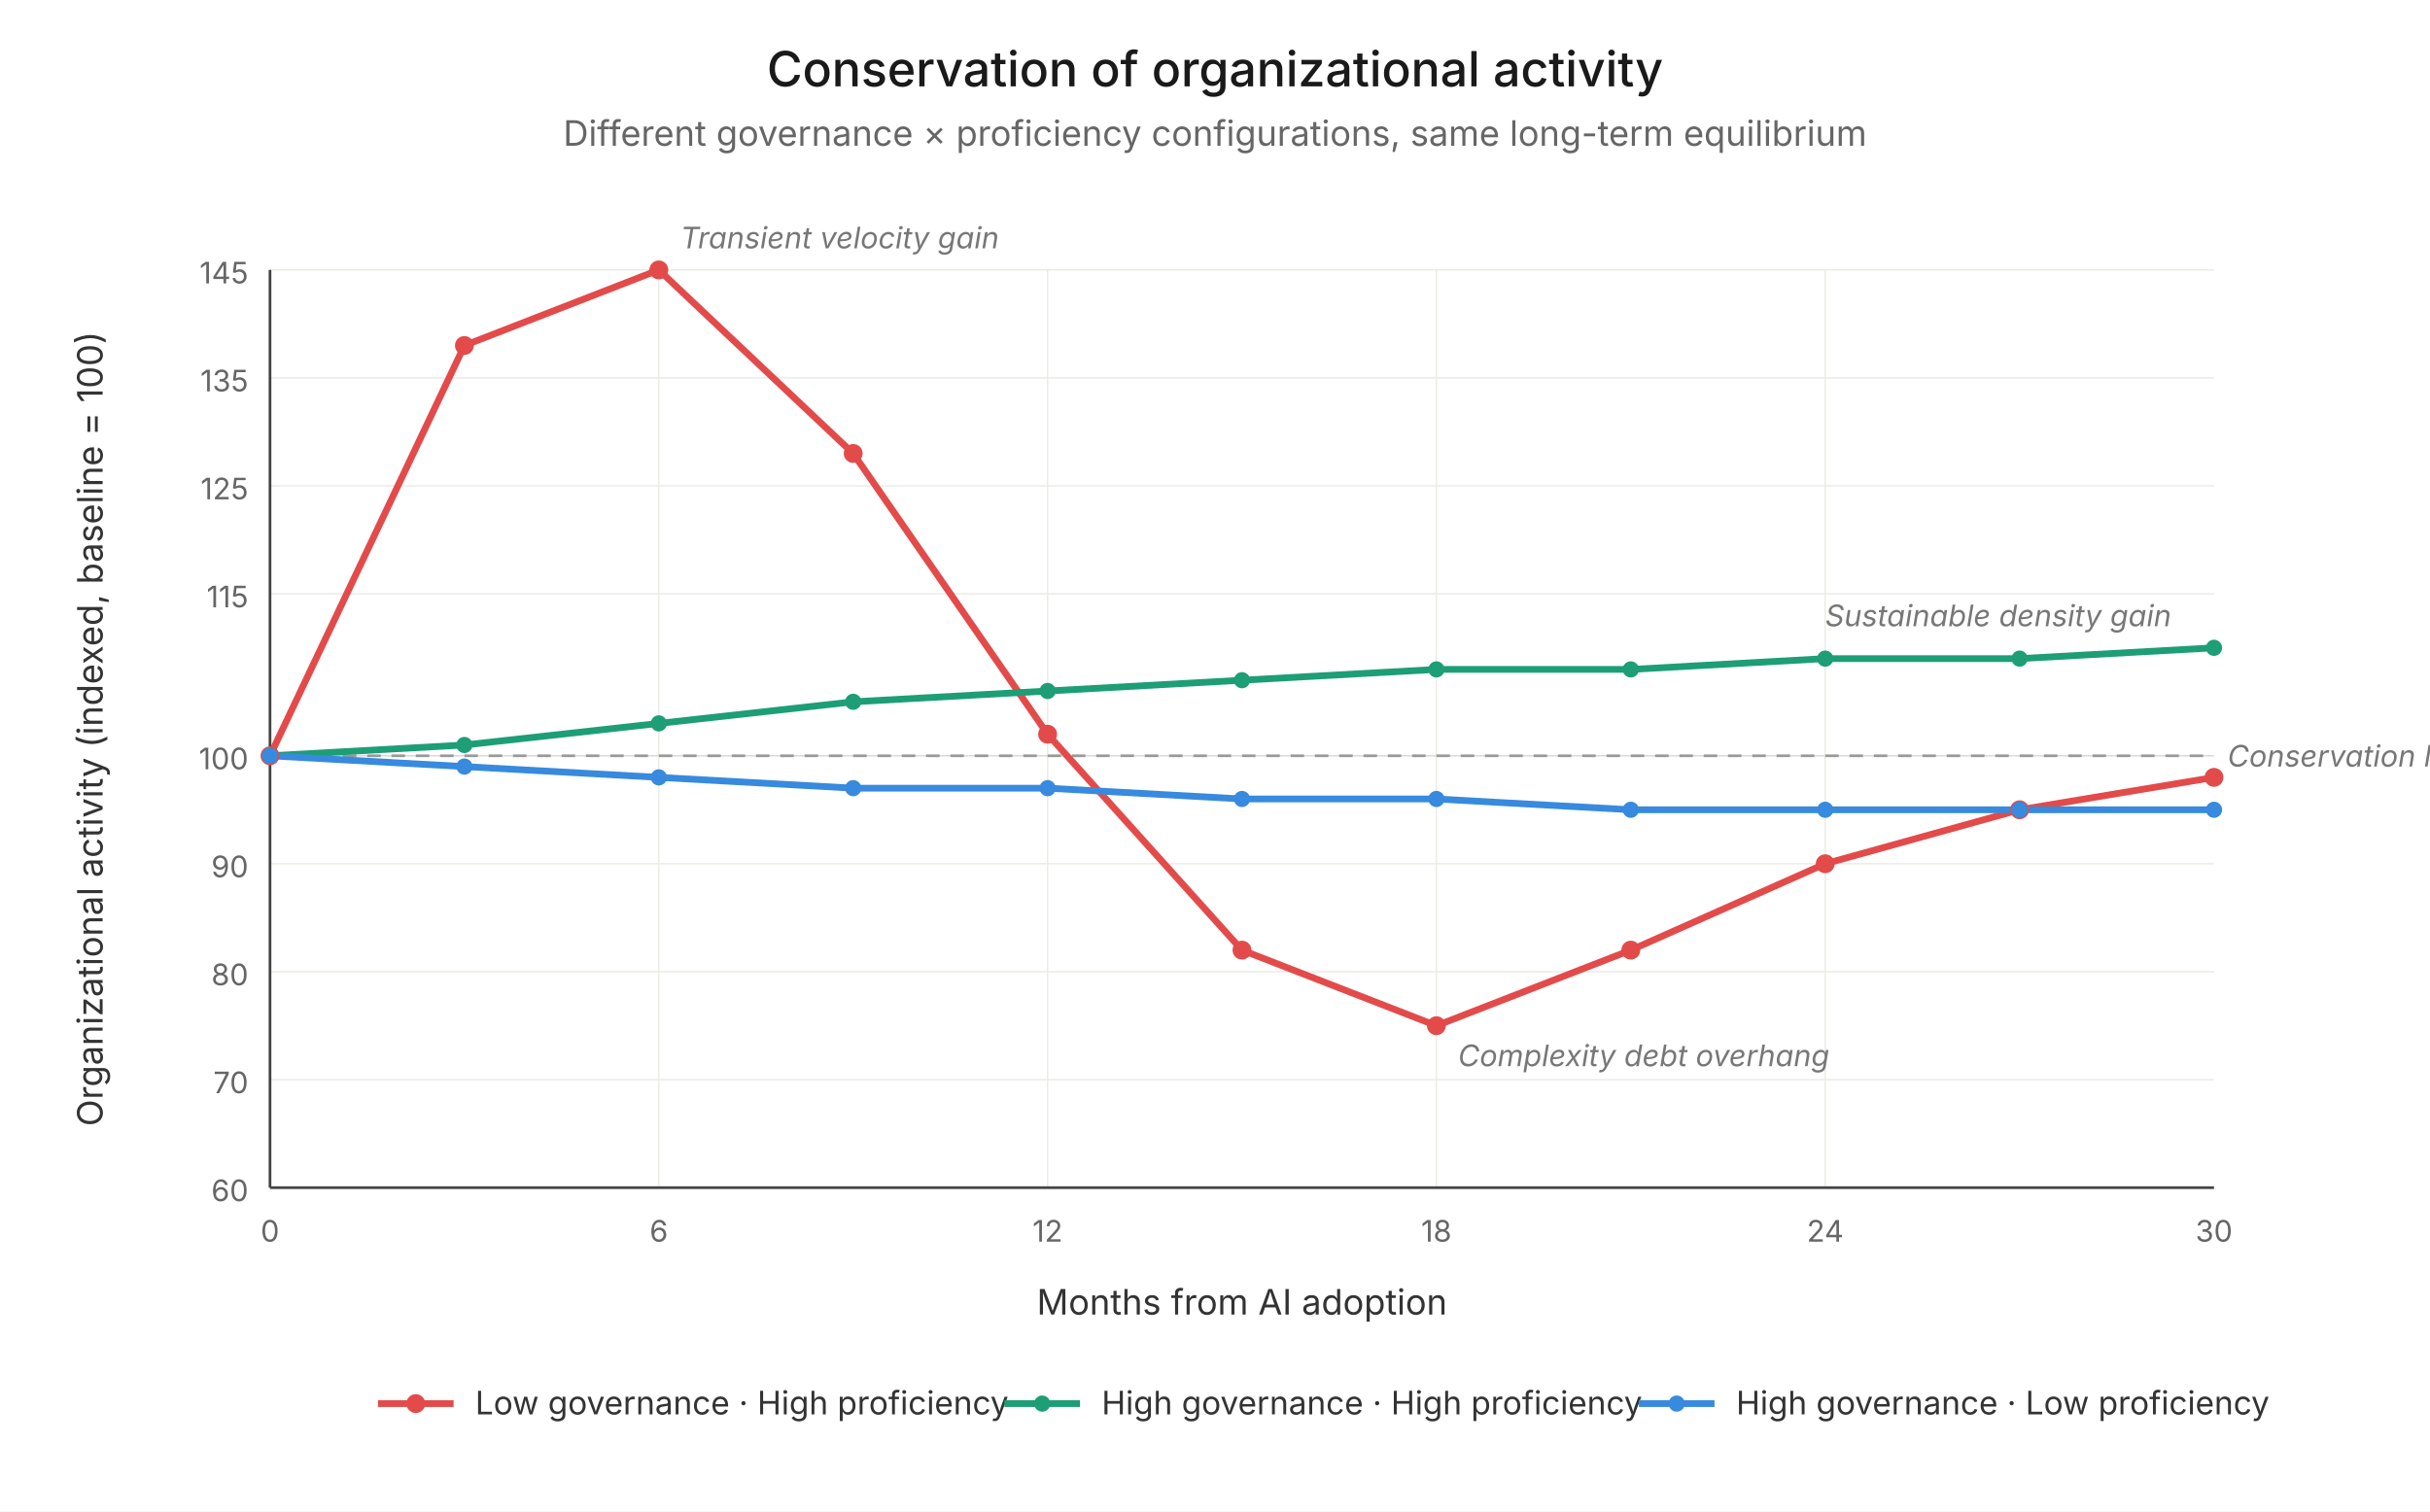
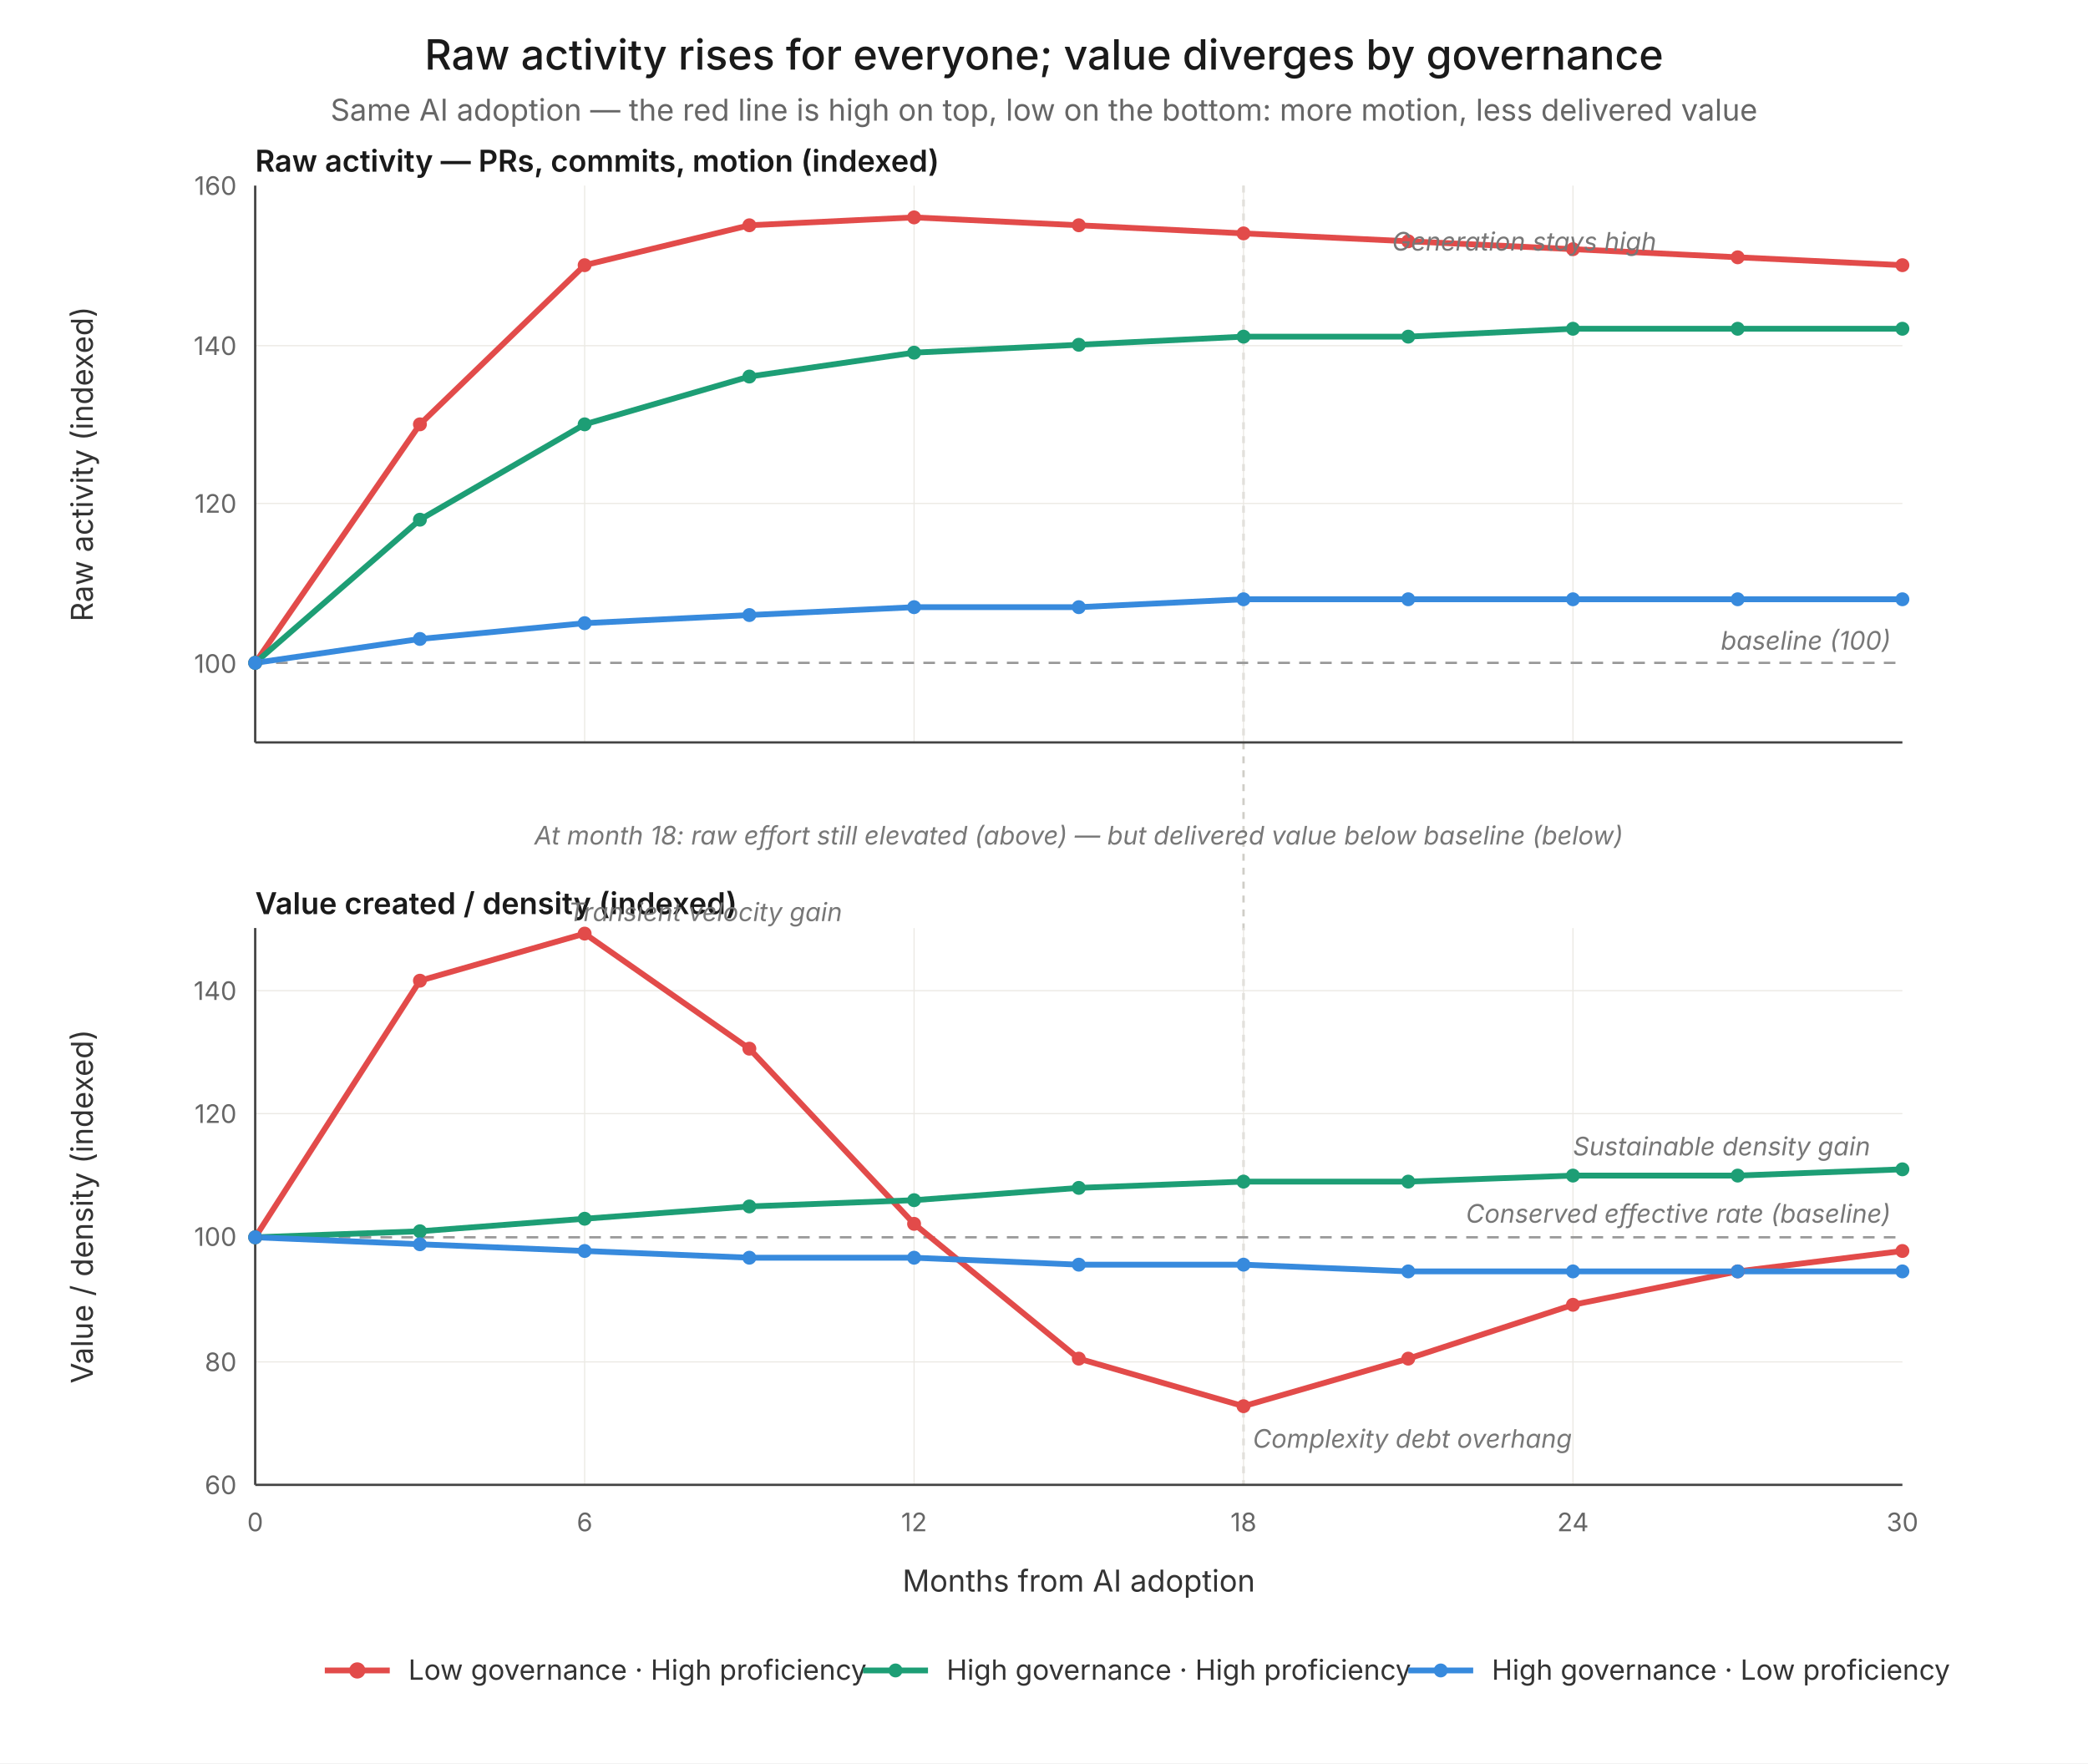
- <svg xmlns="http://www.w3.org/2000/svg" viewBox="0 0 900 560" width="900" height="560" role="img" aria-labelledby="chart-title chart-desc">
+ <svg xmlns="http://www.w3.org/2000/svg" viewBox="0 0 900 760" width="900" height="760" role="img" aria-labelledby="chart-title chart-desc">
  <style>
    .axis-line { stroke: #444; stroke-width: 1; }
    .grid-line { stroke: #ebe9e4; stroke-width: 0.5; }
-     .grid-line-major { stroke: #d8d6d0; stroke-width: 0.5; }
    .tick-label { font-family: -apple-system, BlinkMacSystemFont, 'Segoe UI', sans-serif; font-size: 11px; fill: #666; }
    .axis-label { font-family: -apple-system, BlinkMacSystemFont, 'Segoe UI', sans-serif; font-size: 13px; fill: #333; }
+     .panel-title { font-family: -apple-system, BlinkMacSystemFont, 'Segoe UI', sans-serif; font-size: 13px; font-weight: 600; fill: #1a1a1a; }
    .title-text { font-family: -apple-system, BlinkMacSystemFont, 'Segoe UI', sans-serif; font-size: 18px; font-weight: 500; fill: #1a1a1a; }
    .subtitle-text { font-family: -apple-system, BlinkMacSystemFont, 'Segoe UI', sans-serif; font-size: 13px; fill: #666; }
    .legend-text { font-family: -apple-system, BlinkMacSystemFont, 'Segoe UI', sans-serif; font-size: 12px; fill: #333; }
    .annotation-text { font-family: -apple-system, BlinkMacSystemFont, 'Segoe UI', sans-serif; font-size: 11px; fill: #777; font-style: italic; }
    .data-line { fill: none; stroke-width: 2.5; }
    .conservation-line { fill: none; stroke: #999; stroke-width: 1; stroke-dasharray: 5,4; }
-     .point-marker { stroke-width: 1.5; }
+     .guide-line { fill: none; stroke: #cfcdc7; stroke-width: 1; stroke-dasharray: 3,3; }
  </style>
-   <rect width="900" height="560" fill="#ffffff" />
-   <text x="450" y="32" text-anchor="middle" class="title-text">Conservation of organizational activity</text>
-   <text x="450" y="54" text-anchor="middle" class="subtitle-text">Different governance × proficiency configurations, same long-term equilibrium</text>
-   <line class="grid-line" x1="100" y1="100" x2="820" y2="100" />
-   <line class="grid-line" x1="100" y1="140" x2="820" y2="140" />
-   <line class="grid-line" x1="100" y1="180" x2="820" y2="180" />
-   <line class="grid-line" x1="100" y1="220" x2="820" y2="220" />
-   <line class="grid-line-major" x1="100" y1="280" x2="820" y2="280" />
-   <line class="grid-line" x1="100" y1="320" x2="820" y2="320" />
-   <line class="grid-line" x1="100" y1="360" x2="820" y2="360" />
-   <line class="grid-line" x1="100" y1="400" x2="820" y2="400" />
-   <line class="grid-line" x1="244" y1="100" x2="244" y2="440" />
-   <line class="grid-line" x1="388" y1="100" x2="388" y2="440" />
-   <line class="grid-line" x1="532" y1="100" x2="532" y2="440" />
-   <line class="grid-line" x1="676" y1="100" x2="676" y2="440" />
-   <line class="conservation-line" x1="100" y1="280" x2="820" y2="280" />
-   <text x="825" y="284" class="annotation-text">Conservation level (100)</text>
-   <line class="axis-line" x1="100" y1="440" x2="820" y2="440" />
-   <line class="axis-line" x1="100" y1="100" x2="100" y2="440" />
-   <text x="92" y="445" text-anchor="end" class="tick-label">60</text>
-   <text x="92" y="405" text-anchor="end" class="tick-label">70</text>
-   <text x="92" y="365" text-anchor="end" class="tick-label">80</text>
-   <text x="92" y="325" text-anchor="end" class="tick-label">90</text>
-   <text x="92" y="285" text-anchor="end" class="tick-label">100</text>
-   <text x="92" y="225" text-anchor="end" class="tick-label">115</text>
-   <text x="92" y="185" text-anchor="end" class="tick-label">125</text>
-   <text x="92" y="145" text-anchor="end" class="tick-label">135</text>
-   <text x="92" y="105" text-anchor="end" class="tick-label">145</text>
-   <text x="100" y="460" text-anchor="middle" class="tick-label">0</text>
-   <text x="244" y="460" text-anchor="middle" class="tick-label">6</text>
-   <text x="388" y="460" text-anchor="middle" class="tick-label">12</text>
-   <text x="532" y="460" text-anchor="middle" class="tick-label">18</text>
-   <text x="676" y="460" text-anchor="middle" class="tick-label">24</text>
-   <text x="820" y="460" text-anchor="middle" class="tick-label">30</text>
-   <text x="460" y="487" text-anchor="middle" class="axis-label">Months from AI adoption</text>
-   <text x="38" y="270" text-anchor="middle" class="axis-label" transform="rotate(-90 38 270)">Organizational activity (indexed, baseline = 100)</text>
-   <path class="data-line" stroke="#E24B4A" d="M 100,280 L 172,128 L 244,100 L 316,168 L 388,272 L 460,352 L 532,380 L 604,352 L 676,320 L 748,300 L 820,288" />
-   <path class="data-line" stroke="#1D9E75" d="M 100,280 L 172,276 L 244,268 L 316,260 L 388,256 L 460,252 L 532,248 L 604,248 L 676,244 L 748,244 L 820,240" />
-   <path class="data-line" stroke="#378ADD" d="M 100,280 L 172,284 L 244,288 L 316,292 L 388,292 L 460,296 L 532,296 L 604,300 L 676,300 L 748,300 L 820,300" />
+   <rect width="900" height="760" fill="#ffffff" />
+   <text x="450" y="30" text-anchor="middle" class="title-text">Raw activity rises for everyone; value diverges by governance</text>
+   <text x="450" y="52" text-anchor="middle" class="subtitle-text">Same AI adoption — the red line is high on top, low on the bottom: more motion, less delivered value</text>
+   <line class="guide-line" x1="536" y1="80" x2="536" y2="640" />
+   <text x="110" y="74" class="panel-title">Raw activity — PRs, commits, motion (indexed)</text>
+   <line class="grid-line" x1="110" y1="149" x2="820" y2="149" />
+   <line class="grid-line" x1="110" y1="217" x2="820" y2="217" />
+   <line class="grid-line" x1="252" y1="80" x2="252" y2="320" />
+   <line class="grid-line" x1="394" y1="80" x2="394" y2="320" />
+   <line class="grid-line" x1="536" y1="80" x2="536" y2="320" />
+   <line class="grid-line" x1="678" y1="80" x2="678" y2="320" />
+   <line class="conservation-line" x1="110" y1="285.7" x2="820" y2="285.7" />
+   <line class="axis-line" x1="110" y1="320" x2="820" y2="320" />
+   <line class="axis-line" x1="110" y1="80" x2="110" y2="320" />
+   <text x="102" y="290" text-anchor="end" class="tick-label">100</text>
+   <text x="102" y="221" text-anchor="end" class="tick-label">120</text>
+   <text x="102" y="153" text-anchor="end" class="tick-label">140</text>
+   <text x="102" y="84" text-anchor="end" class="tick-label">160</text>
+   <text x="40" y="200" text-anchor="middle" class="axis-label" transform="rotate(-90 40 200)">Raw activity (indexed)</text>
+   <path class="data-line" stroke="#E24B4A" d="M 110,285.7 L 181,182.9 L 252,114.3 L 323,97.1 L 394,93.7 L 465,97.1 L 536,100.6 L 607,104.0 L 678,107.4 L 749,110.9 L 820,114.3" />
+   <path class="data-line" stroke="#1D9E75" d="M 110,285.7 L 181,224.0 L 252,182.9 L 323,162.3 L 394,152.0 L 465,148.6 L 536,145.1 L 607,145.1 L 678,141.7 L 749,141.7 L 820,141.7" />
+   <path class="data-line" stroke="#378ADD" d="M 110,285.7 L 181,275.4 L 252,268.6 L 323,265.1 L 394,261.7 L 465,261.7 L 536,258.3 L 607,258.3 L 678,258.3 L 749,258.3 L 820,258.3" />
  <g fill="#E24B4A">
-     <circle cx="100" cy="280" r="3.5" />
-     <circle cx="172" cy="128" r="3.5" />
-     <circle cx="244" cy="100" r="3.5" />
-     <circle cx="316" cy="168" r="3.5" />
-     <circle cx="388" cy="272" r="3.5" />
-     <circle cx="460" cy="352" r="3.5" />
-     <circle cx="532" cy="380" r="3.5" />
-     <circle cx="604" cy="352" r="3.5" />
-     <circle cx="676" cy="320" r="3.5" />
-     <circle cx="748" cy="300" r="3.5" />
-     <circle cx="820" cy="288" r="3.5" />
+     <circle cx="110" cy="285.7" r="3" />
+     <circle cx="181" cy="182.9" r="3" />
+     <circle cx="252" cy="114.3" r="3" />
+     <circle cx="323" cy="97.1" r="3" />
+     <circle cx="394" cy="93.7" r="3" />
+     <circle cx="465" cy="97.1" r="3" />
+     <circle cx="536" cy="100.6" r="3" />
+     <circle cx="607" cy="104.0" r="3" />
+     <circle cx="678" cy="107.4" r="3" />
+     <circle cx="749" cy="110.9" r="3" />
+     <circle cx="820" cy="114.3" r="3" />
  </g>
  <g fill="#1D9E75">
-     <circle cx="100" cy="280" r="3" />
-     <circle cx="172" cy="276" r="3" />
-     <circle cx="244" cy="268" r="3" />
-     <circle cx="316" cy="260" r="3" />
-     <circle cx="388" cy="256" r="3" />
-     <circle cx="460" cy="252" r="3" />
-     <circle cx="532" cy="248" r="3" />
-     <circle cx="604" cy="248" r="3" />
-     <circle cx="676" cy="244" r="3" />
-     <circle cx="748" cy="244" r="3" />
-     <circle cx="820" cy="240" r="3" />
+     <circle cx="110" cy="285.7" r="3" />
+     <circle cx="181" cy="224.0" r="3" />
+     <circle cx="252" cy="182.9" r="3" />
+     <circle cx="323" cy="162.3" r="3" />
+     <circle cx="394" cy="152.0" r="3" />
+     <circle cx="465" cy="148.6" r="3" />
+     <circle cx="536" cy="145.1" r="3" />
+     <circle cx="607" cy="145.1" r="3" />
+     <circle cx="678" cy="141.7" r="3" />
+     <circle cx="749" cy="141.7" r="3" />
+     <circle cx="820" cy="141.7" r="3" />
  </g>
  <g fill="#378ADD">
-     <circle cx="100" cy="280" r="3" />
-     <circle cx="172" cy="284" r="3" />
-     <circle cx="244" cy="288" r="3" />
-     <circle cx="316" cy="292" r="3" />
-     <circle cx="388" cy="292" r="3" />
-     <circle cx="460" cy="296" r="3" />
-     <circle cx="532" cy="296" r="3" />
-     <circle cx="604" cy="300" r="3" />
-     <circle cx="676" cy="300" r="3" />
-     <circle cx="748" cy="300" r="3" />
-     <circle cx="820" cy="300" r="3" />
+     <circle cx="110" cy="285.7" r="3" />
+     <circle cx="181" cy="275.4" r="3" />
+     <circle cx="252" cy="268.6" r="3" />
+     <circle cx="323" cy="265.1" r="3" />
+     <circle cx="394" cy="261.7" r="3" />
+     <circle cx="465" cy="261.7" r="3" />
+     <circle cx="536" cy="258.3" r="3" />
+     <circle cx="607" cy="258.3" r="3" />
+     <circle cx="678" cy="258.3" r="3" />
+     <circle cx="749" cy="258.3" r="3" />
+     <circle cx="820" cy="258.3" r="3" />
  </g>
-   <text x="252" y="92" class="annotation-text" fill="#A32D2D">Transient velocity gain</text>
-   <text x="540" y="395" class="annotation-text" fill="#A32D2D">Complexity debt overhang</text>
-   <text x="676" y="232" class="annotation-text" fill="#0F6E56">Sustainable density gain</text>
-   <g transform="translate(140, 520)">
+   <text x="600" y="108" class="annotation-text" fill="#A32D2D">Generation stays high</text>
+   <text x="815" y="280" text-anchor="end" class="annotation-text">baseline (100)</text>
+   <text x="465" y="364" text-anchor="middle" class="annotation-text">At month 18: raw effort still elevated (above) — but delivered value below baseline (below)</text>
+   <text x="110" y="394" class="panel-title">Value created / density (indexed)</text>
+   <line class="grid-line" x1="110" y1="427" x2="820" y2="427" />
+   <line class="grid-line" x1="110" y1="480" x2="820" y2="480" />
+   <line class="grid-line" x1="110" y1="587" x2="820" y2="587" />
+   <line class="grid-line" x1="252" y1="400" x2="252" y2="640" />
+   <line class="grid-line" x1="394" y1="400" x2="394" y2="640" />
+   <line class="grid-line" x1="536" y1="400" x2="536" y2="640" />
+   <line class="grid-line" x1="678" y1="400" x2="678" y2="640" />
+   <line class="conservation-line" x1="110" y1="533.3" x2="820" y2="533.3" />
+   <text x="815" y="527" text-anchor="end" class="annotation-text">Conserved effective rate (baseline)</text>
+   <line class="axis-line" x1="110" y1="640" x2="820" y2="640" />
+   <line class="axis-line" x1="110" y1="400" x2="110" y2="640" />
+   <text x="102" y="644" text-anchor="end" class="tick-label">60</text>
+   <text x="102" y="591" text-anchor="end" class="tick-label">80</text>
+   <text x="102" y="537" text-anchor="end" class="tick-label">100</text>
+   <text x="102" y="484" text-anchor="end" class="tick-label">120</text>
+   <text x="102" y="431" text-anchor="end" class="tick-label">140</text>
+   <text x="40" y="520" text-anchor="middle" class="axis-label" transform="rotate(-90 40 520)">Value / density (indexed)</text>
+   <path class="data-line" stroke="#E24B4A" d="M 110,533.3 L 181,422.7 L 252,402.4 L 323,452.0 L 394,527.5 L 465,585.6 L 536,606.1 L 607,585.6 L 678,562.4 L 749,548.0 L 820,539.2" />
+   <path class="data-line" stroke="#1D9E75" d="M 110,533.3 L 181,530.7 L 252,525.3 L 323,520.0 L 394,517.3 L 465,512.0 L 536,509.3 L 607,509.3 L 678,506.7 L 749,506.7 L 820,504.0" />
+   <path class="data-line" stroke="#378ADD" d="M 110,533.3 L 181,536.3 L 252,539.2 L 323,542.1 L 394,542.1 L 465,545.1 L 536,545.1 L 607,548.0 L 678,548.0 L 749,548.0 L 820,548.0" />
+   <g fill="#E24B4A">
+     <circle cx="110" cy="533.3" r="3" />
+     <circle cx="181" cy="422.7" r="3" />
+     <circle cx="252" cy="402.4" r="3" />
+     <circle cx="323" cy="452.0" r="3" />
+     <circle cx="394" cy="527.5" r="3" />
+     <circle cx="465" cy="585.6" r="3" />
+     <circle cx="536" cy="606.1" r="3" />
+     <circle cx="607" cy="585.6" r="3" />
+     <circle cx="678" cy="562.4" r="3" />
+     <circle cx="749" cy="548.0" r="3" />
+     <circle cx="820" cy="539.2" r="3" />
+   </g>
+   <g fill="#1D9E75">
+     <circle cx="110" cy="533.3" r="3" />
+     <circle cx="181" cy="530.7" r="3" />
+     <circle cx="252" cy="525.3" r="3" />
+     <circle cx="323" cy="520.0" r="3" />
+     <circle cx="394" cy="517.3" r="3" />
+     <circle cx="465" cy="512.0" r="3" />
+     <circle cx="536" cy="509.3" r="3" />
+     <circle cx="607" cy="509.3" r="3" />
+     <circle cx="678" cy="506.7" r="3" />
+     <circle cx="749" cy="506.7" r="3" />
+     <circle cx="820" cy="504.0" r="3" />
+   </g>
+   <g fill="#378ADD">
+     <circle cx="110" cy="533.3" r="3" />
+     <circle cx="181" cy="536.3" r="3" />
+     <circle cx="252" cy="539.2" r="3" />
+     <circle cx="323" cy="542.1" r="3" />
+     <circle cx="394" cy="542.1" r="3" />
+     <circle cx="465" cy="545.1" r="3" />
+     <circle cx="536" cy="545.1" r="3" />
+     <circle cx="607" cy="548.0" r="3" />
+     <circle cx="678" cy="548.0" r="3" />
+     <circle cx="749" cy="548.0" r="3" />
+     <circle cx="820" cy="548.0" r="3" />
+   </g>
+   <text x="245" y="397" class="annotation-text" fill="#A32D2D">Transient velocity gain</text>
+   <text x="540" y="624" class="annotation-text" fill="#A32D2D">Complexity debt overhang</text>
+   <text x="678" y="498" class="annotation-text" fill="#0F6E56">Sustainable density gain</text>
+   <text x="110" y="660" text-anchor="middle" class="tick-label">0</text>
+   <text x="252" y="660" text-anchor="middle" class="tick-label">6</text>
+   <text x="394" y="660" text-anchor="middle" class="tick-label">12</text>
+   <text x="536" y="660" text-anchor="middle" class="tick-label">18</text>
+   <text x="678" y="660" text-anchor="middle" class="tick-label">24</text>
+   <text x="820" y="660" text-anchor="middle" class="tick-label">30</text>
+   <text x="465" y="686" text-anchor="middle" class="axis-label">Months from AI adoption</text>
+   <g transform="translate(140, 720)">
    <line x1="0" y1="0" x2="28" y2="0" stroke="#E24B4A" stroke-width="2.5" />
    <circle cx="14" cy="0" r="3.5" fill="#E24B4A" />
    <text x="36" y="4" class="legend-text">Low governance · High proficiency</text>
    <line x1="232" y1="0" x2="260" y2="0" stroke="#1D9E75" stroke-width="2.5" />
    <circle cx="246" cy="0" r="3" fill="#1D9E75" />
    <text x="268" y="4" class="legend-text">High governance · High proficiency</text>
    <line x1="467" y1="0" x2="495" y2="0" stroke="#378ADD" stroke-width="2.5" />
    <circle cx="481" cy="0" r="3" fill="#378ADD" />
    <text x="503" y="4" class="legend-text">High governance · Low proficiency</text>
  </g>
</svg>
